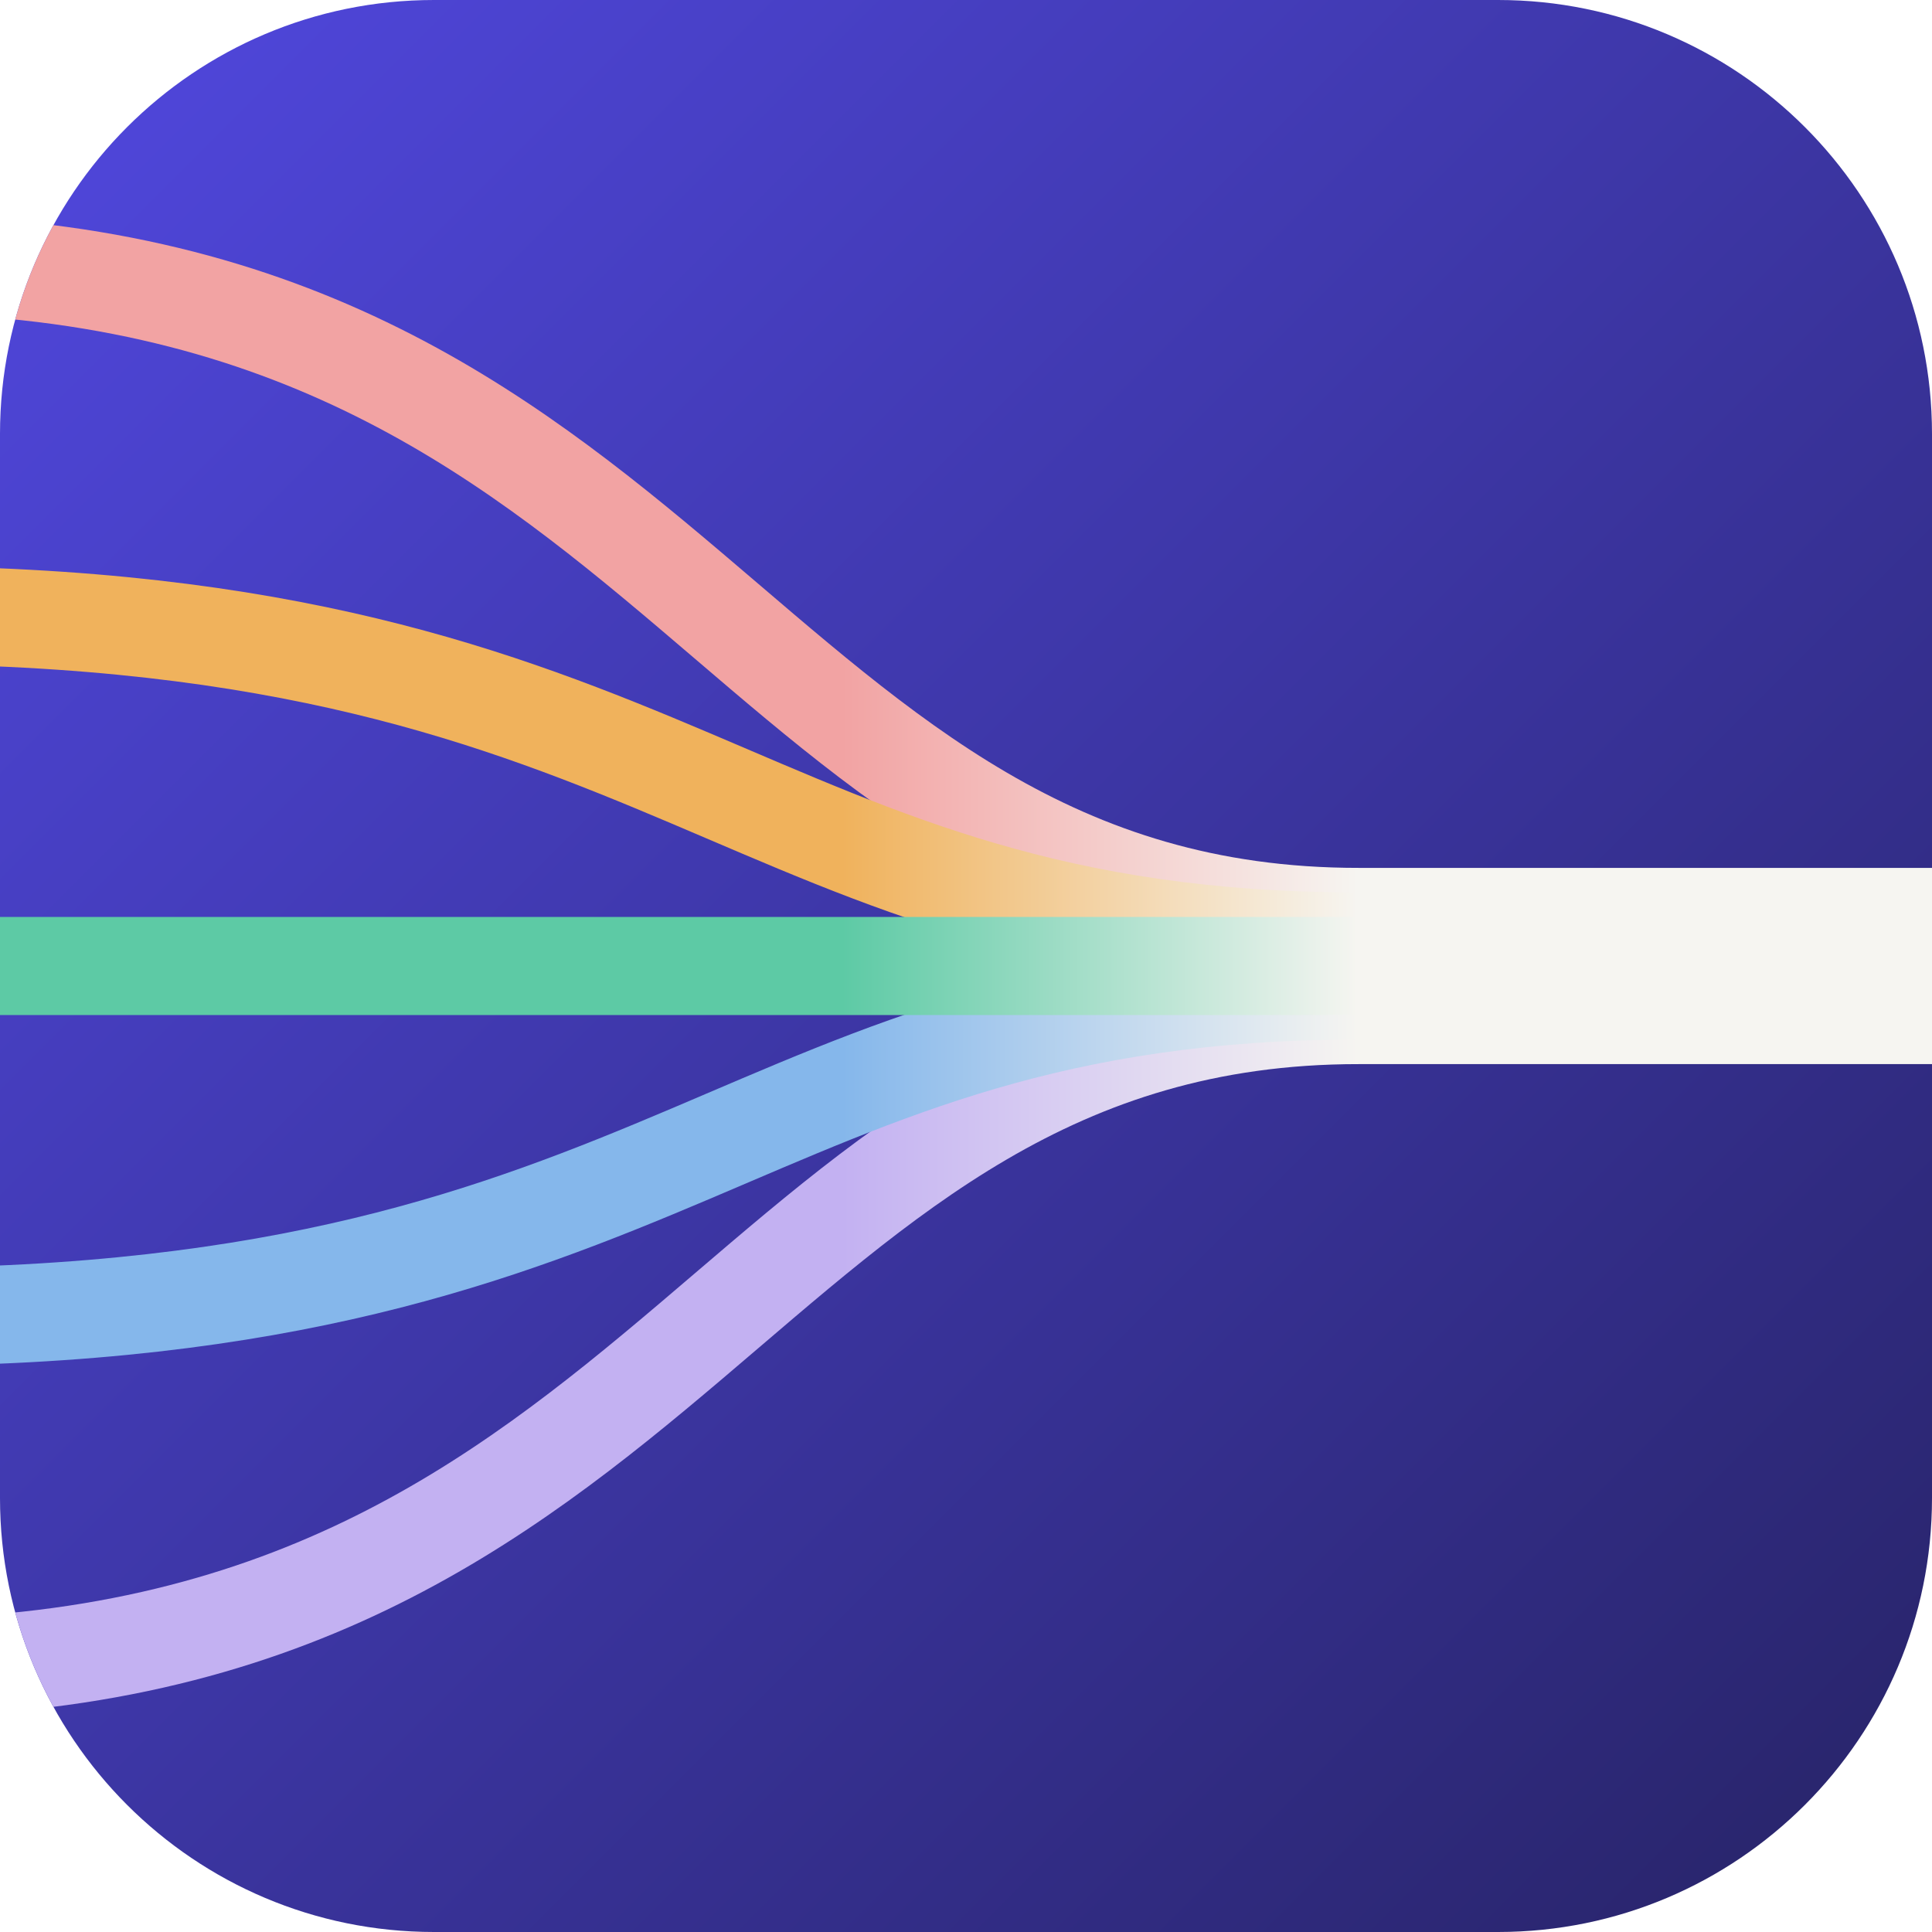
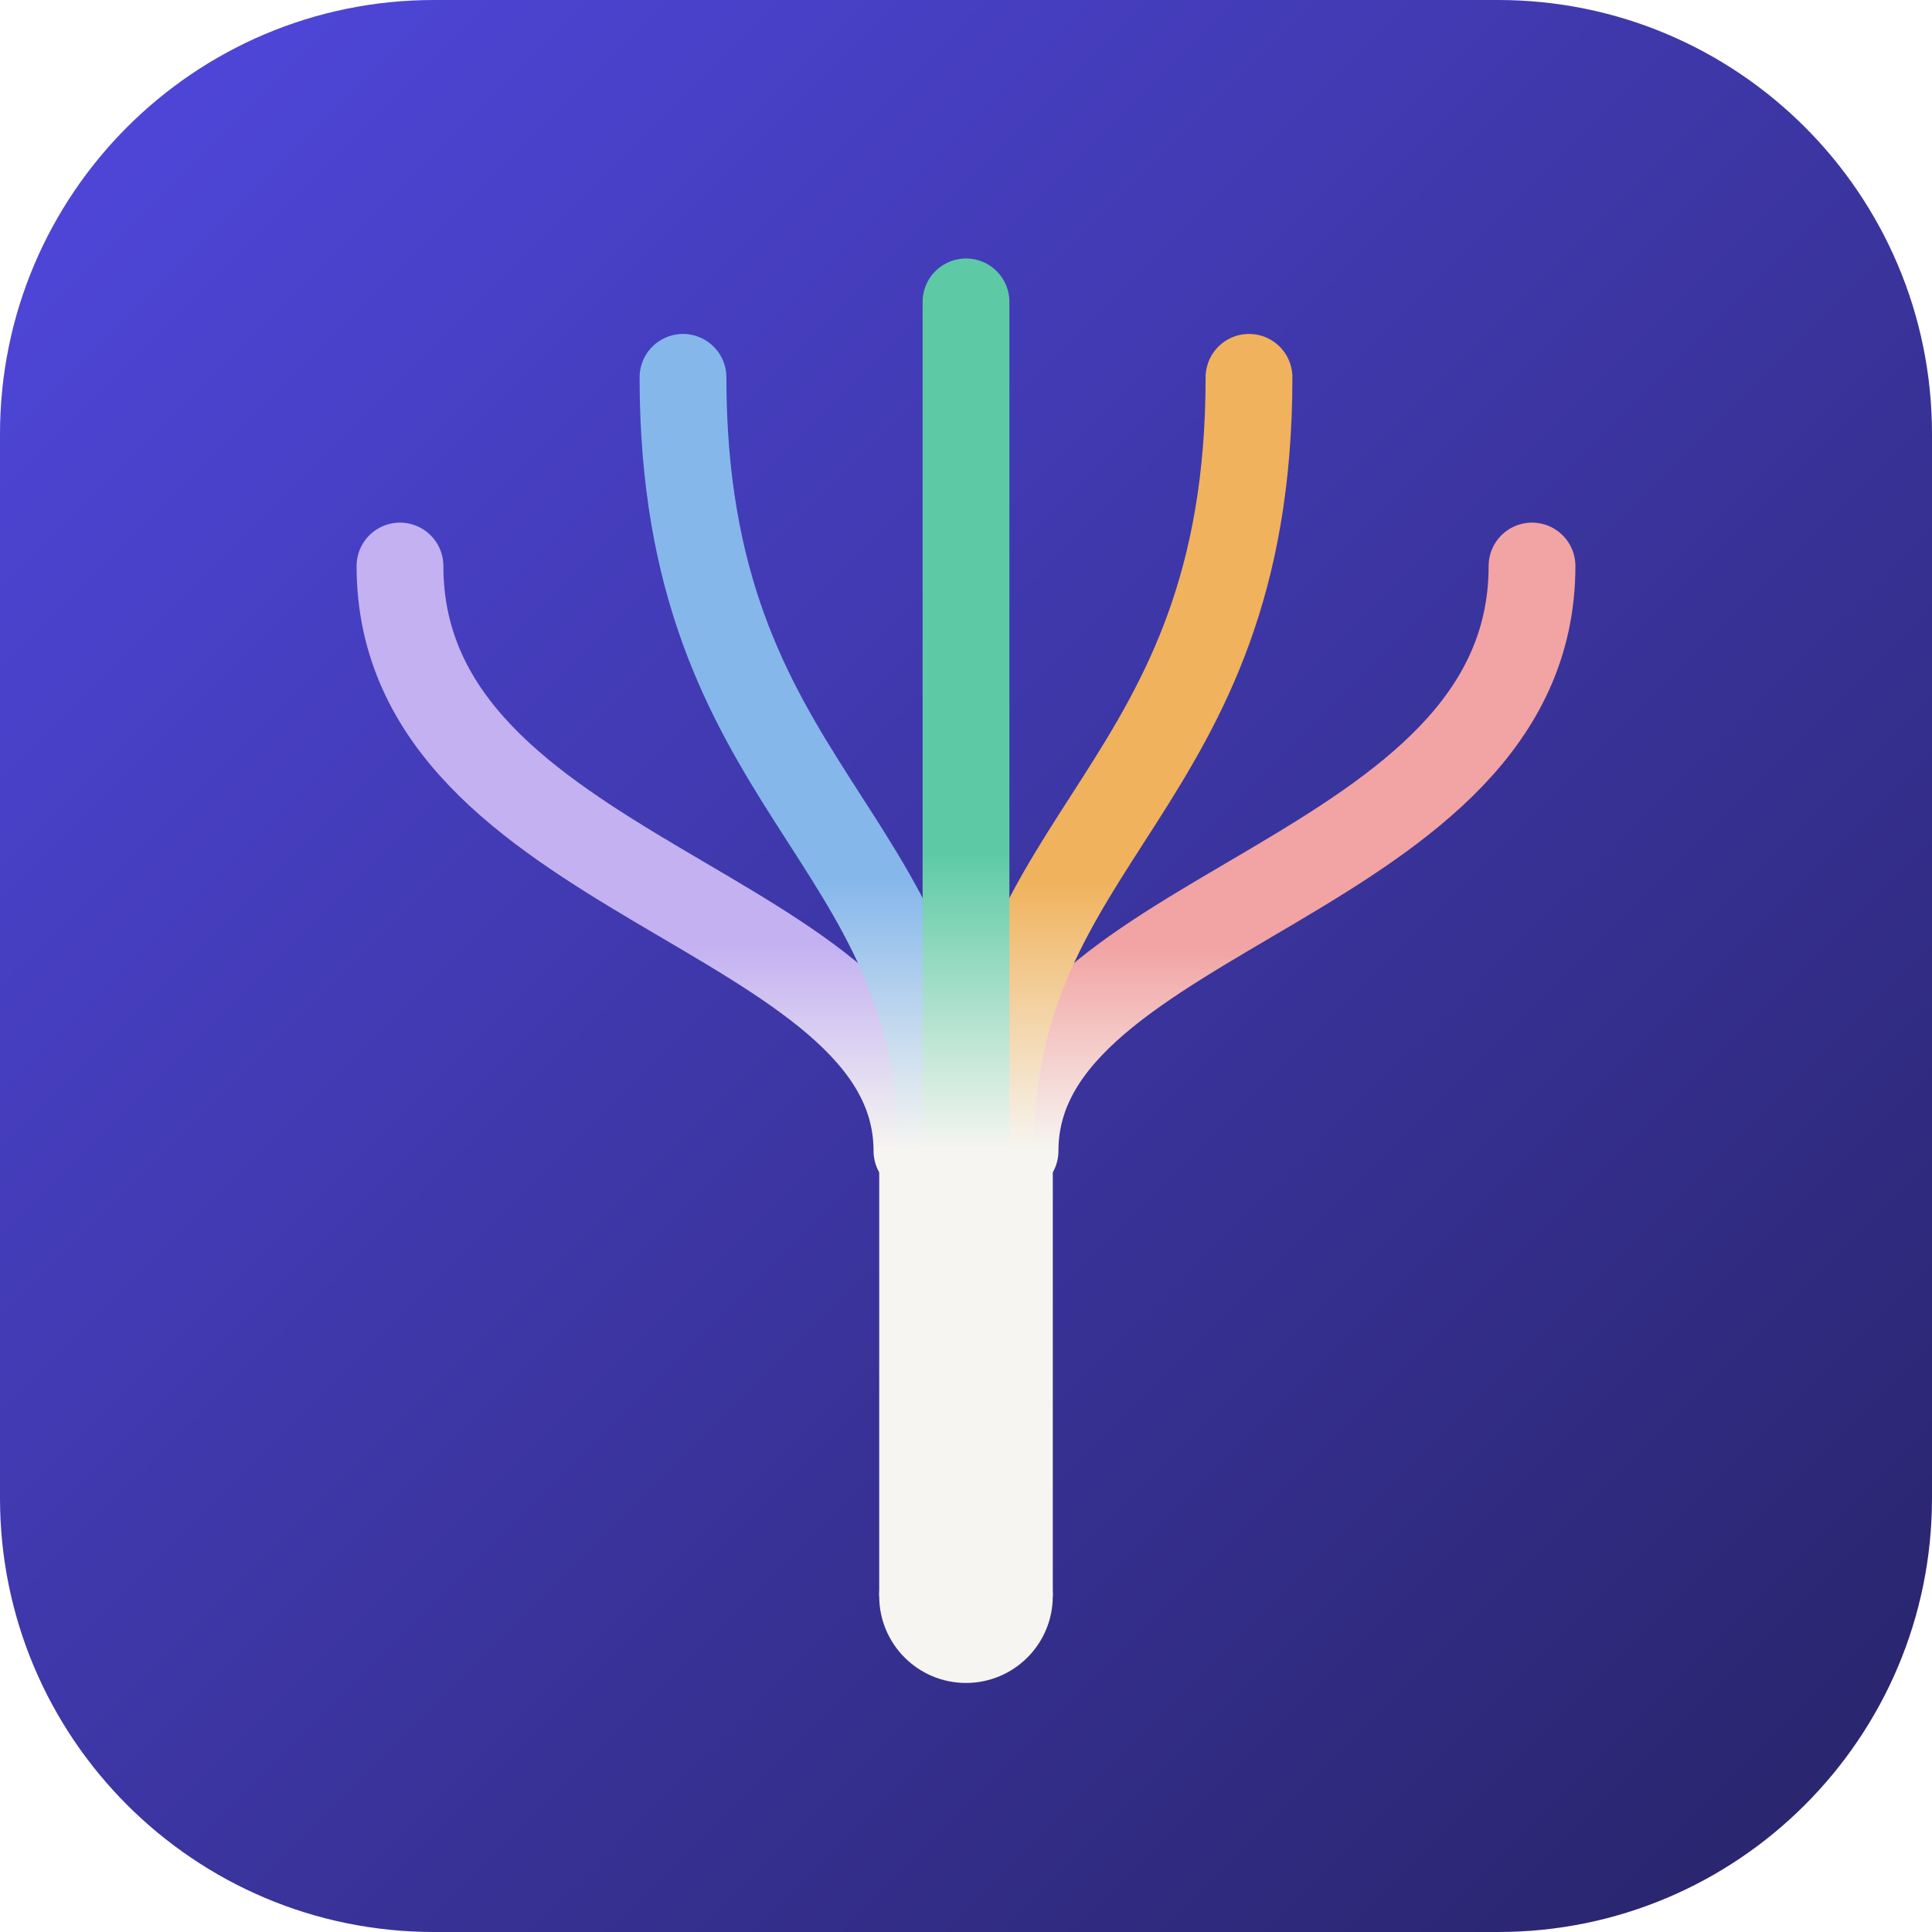
<svg xmlns="http://www.w3.org/2000/svg" viewBox="0 0 1024 1024">
  <defs>
    <clipPath id="round">
      <rect width="1024" height="1024" rx="230" />
    </clipPath>
-     <linearGradient id="rbg" x1="0" y1="0" x2="1" y2="1">
+     <linearGradient id="bg" x1="0" y1="0" x2="1" y2="1">
      <stop offset="0" stop-color="#5148e0" />
      <stop offset="1" stop-color="#272366" />
    </linearGradient>
-     <linearGradient id="rt0" gradientUnits="userSpaceOnUse" x1="446.4" y1="0" x2="720" y2="0">
+     <linearGradient id="t0" gradientUnits="userSpaceOnUse" x1="0" y1="501.2" x2="0" y2="610">
      <stop offset="0" stop-color="#f2a3a3" />
      <stop offset="1" stop-color="#f6f5f1" />
    </linearGradient>
-     <linearGradient id="rt4" gradientUnits="userSpaceOnUse" x1="446.4" y1="0" x2="720" y2="0">
+     <linearGradient id="t4" gradientUnits="userSpaceOnUse" x1="0" y1="501.2" x2="0" y2="610">
      <stop offset="0" stop-color="#c3b1f2" />
      <stop offset="1" stop-color="#f6f5f1" />
    </linearGradient>
-     <linearGradient id="rt1" gradientUnits="userSpaceOnUse" x1="446.4" y1="0" x2="720" y2="0">
+     <linearGradient id="t1" gradientUnits="userSpaceOnUse" x1="0" y1="466.1" x2="0" y2="610">
      <stop offset="0" stop-color="#f0b25c" />
      <stop offset="1" stop-color="#f6f5f1" />
    </linearGradient>
-     <linearGradient id="rt3" gradientUnits="userSpaceOnUse" x1="446.4" y1="0" x2="720" y2="0">
+     <linearGradient id="t3" gradientUnits="userSpaceOnUse" x1="0" y1="466.1" x2="0" y2="610">
      <stop offset="0" stop-color="#85b7eb" />
      <stop offset="1" stop-color="#f6f5f1" />
    </linearGradient>
-     <linearGradient id="rt2" gradientUnits="userSpaceOnUse" x1="446.4" y1="0" x2="720" y2="0">
+     <linearGradient id="t2" gradientUnits="userSpaceOnUse" x1="0" y1="452.1" x2="0" y2="610">
      <stop offset="0" stop-color="#5dcaa5" />
      <stop offset="1" stop-color="#f6f5f1" />
    </linearGradient>
  </defs>
  <g clip-path="url(#round)">
-     <rect width="1024" height="1024" fill="url(#rbg)" />
+     <rect width="1024" height="1024" fill="url(#bg)" />
    <g fill="none">
-       <path d="M-60 140 C360 140 396 486 720 486" stroke="url(#rt0)" stroke-width="52" />
-       <path d="M-60 884 C360 884 396 538 720 538" stroke="url(#rt4)" stroke-width="52" />
-       <path d="M-60 326 C360 326 396 499 720 499" stroke="url(#rt1)" stroke-width="52" />
-       <path d="M-60 698 C360 698 396 525 720 525" stroke="url(#rt3)" stroke-width="52" />
-       <path d="M-60 512 C360 512 396 512 720 512" stroke="url(#rt2)" stroke-width="52" />
-       <path d="M718 512 H1084" stroke="#f6f5f1" stroke-width="104" />
+       <path d="M812 300 C812 466.8 538 481.4 538 610" stroke="url(#t0)" stroke-width="46" stroke-linecap="round" />
+       <path d="M212 300 C212 466.8 486 481.4 486 610" stroke="url(#t4)" stroke-width="46" stroke-linecap="round" />
+       <path d="M662 200 C662 420.6 525 439.9 525 610" stroke="url(#t1)" stroke-width="46" stroke-linecap="round" />
+       <path d="M362 200 C362 420.6 499 439.9 499 610" stroke="url(#t3)" stroke-width="46" stroke-linecap="round" />
+       <path d="M512 160 C512 402.1 512 423.2 512 610" stroke="url(#t2)" stroke-width="46" stroke-linecap="round" />
+       <path d="M512 608 V846" stroke="#f6f5f1" stroke-width="92" />
+       <circle cx="512" cy="846" r="46.0" fill="#f6f5f1" />
    </g>
  </g>
</svg>
